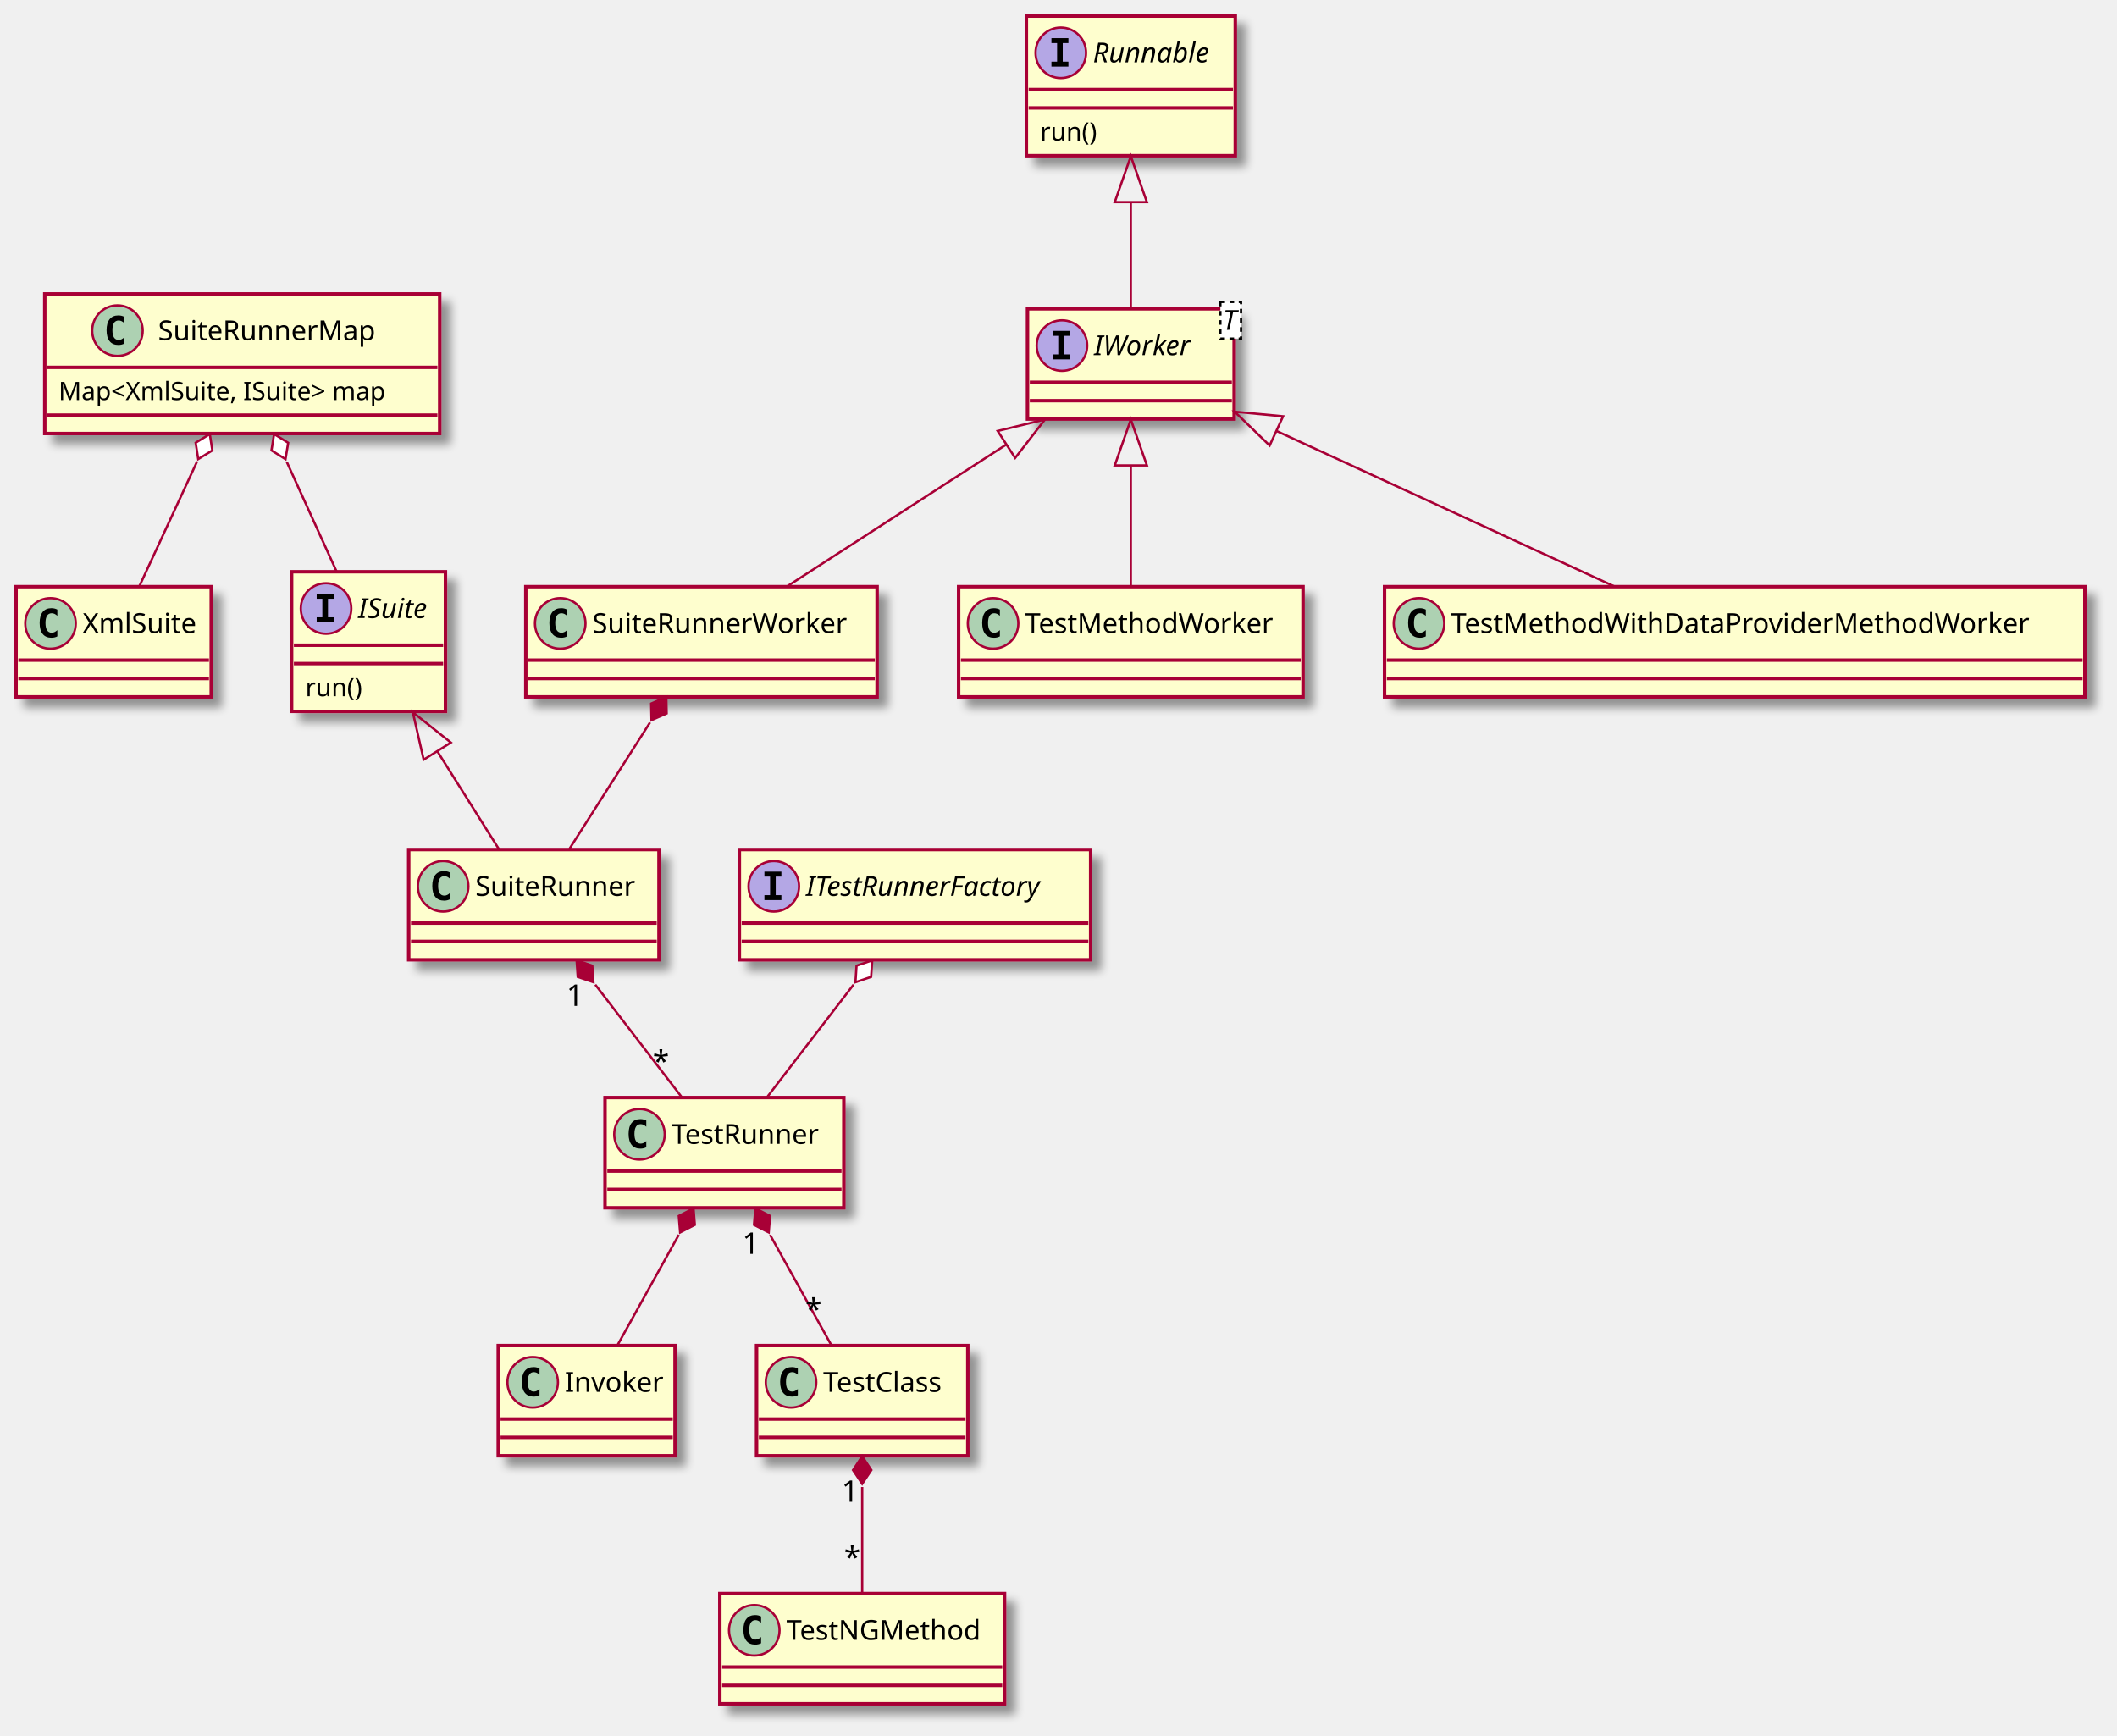
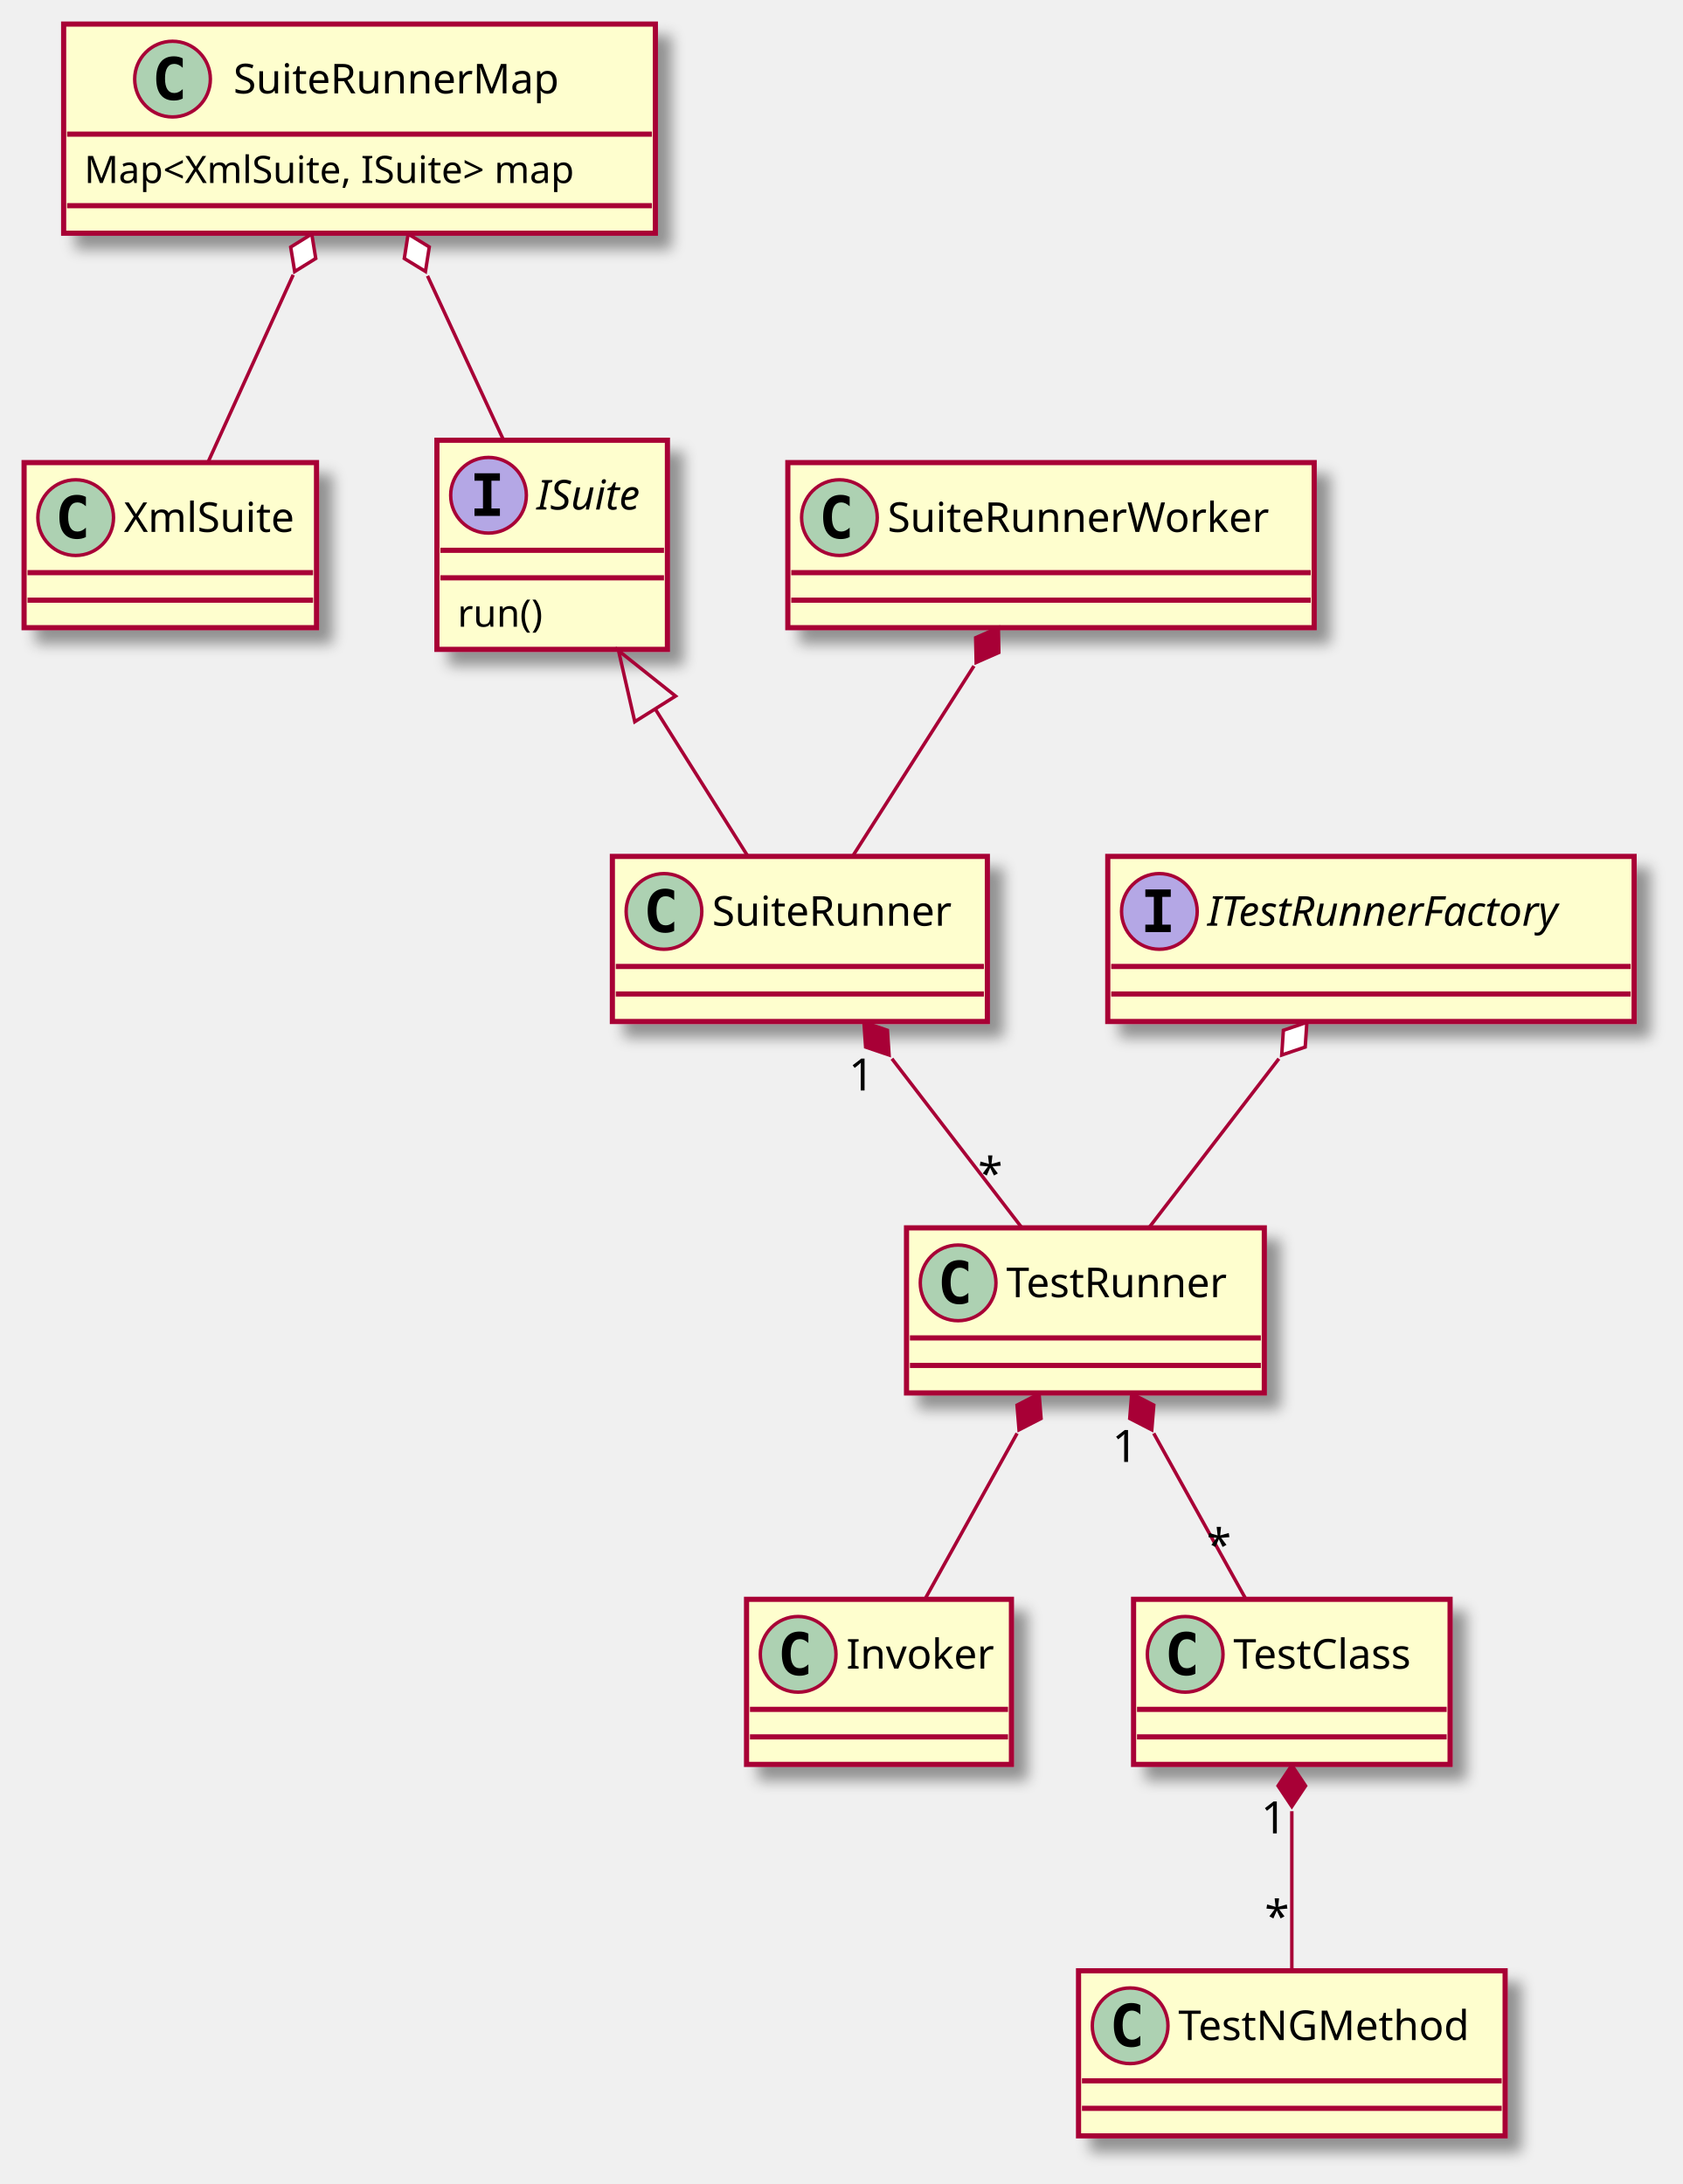
- <svg xmlns="http://www.w3.org/2000/svg" contentScriptType="application/ecmascript" contentStyleType="text/css" height="756px" preserveAspectRatio="none" style="width:922px;height:756px;" version="1.1" viewBox="0 0 922 756" width="922px" zoomAndPan="magnify">
+ <svg xmlns="http://www.w3.org/2000/svg" contentScriptType="application/ecmascript" contentStyleType="text/css" height="635px" preserveAspectRatio="none" style="width:489px;height:635px;" version="1.1" viewBox="0 0 489 635" width="489px" zoomAndPan="magnify">
  <defs>
-     <filter height="300%" id="f11i98g90y9z7j" width="300%" x="-1" y="-1">
+     <filter height="300%" id="f1jmmn9odyepx5" width="300%" x="-1" y="-1">
      <feGaussianBlur result="blurOut" stdDeviation="2.0" />
      <feColorMatrix in="blurOut" result="blurOut2" type="matrix" values="0 0 0 0 0 0 0 0 0 0 0 0 0 0 0 0 0 0 .4 0" />
      <feOffset dx="4.0" dy="4.0" in="blurOut2" result="blurOut3" />
      <feBlend in="SourceGraphic" in2="blurOut3" mode="normal" />
    </filter>
  </defs>
  <g>
-     <rect codeLine="2" fill="#FEFECE" filter="url(#f11i98g90y9z7j)" height="60.805" id="SuiteRunnerMap" style="stroke:#A80036;stroke-width:1.5;" width="172" x="19.5" y="128" />
-     <ellipse cx="51.15" cy="144" fill="#ADD1B2" rx="11" ry="11" style="stroke:#A80036;stroke-width:1.0;" />
-     <path d="M54.119,149.641 Q53.541,149.938 52.9,150.086 Q52.259,150.234 51.556,150.234 Q49.056,150.234 47.736,148.586 Q46.416,146.938 46.416,143.812 Q46.416,140.688 47.736,139.031 Q49.056,137.375 51.556,137.375 Q52.259,137.375 52.908,137.531 Q53.556,137.688 54.119,137.984 L54.119,140.703 Q53.494,140.125 52.9,139.852 Q52.306,139.578 51.681,139.578 Q50.337,139.578 49.65,140.648 Q48.962,141.719 48.962,143.812 Q48.962,145.906 49.65,146.977 Q50.337,148.047 51.681,148.047 Q52.306,148.047 52.9,147.773 Q53.494,147.5 54.119,146.922 L54.119,149.641 Z " fill="#000000" />
-     <text fill="#000000" font-family="sans-serif" font-size="12" lengthAdjust="spacing" textLength="103" x="68.85" y="148.154">SuiteRunnerMap</text>
-     <line style="stroke:#A80036;stroke-width:1.5;" x1="20.5" x2="190.5" y1="160" y2="160" />
-     <text fill="#000000" font-family="sans-serif" font-size="11" lengthAdjust="spacing" textLength="160" x="25.5" y="174.21">Map&lt;XmlSuite, ISuite&gt; map</text>
-     <line style="stroke:#A80036;stroke-width:1.5;" x1="20.5" x2="190.5" y1="180.805" y2="180.805" />
-     <rect fill="#FEFECE" filter="url(#f11i98g90y9z7j)" height="48" id="XmlSuite" style="stroke:#A80036;stroke-width:1.5;" width="85" x="7" y="255.5" />
-     <ellipse cx="22" cy="271.5" fill="#ADD1B2" rx="11" ry="11" style="stroke:#A80036;stroke-width:1.0;" />
-     <path d="M24.969,277.141 Q24.391,277.438 23.75,277.586 Q23.109,277.734 22.406,277.734 Q19.906,277.734 18.586,276.086 Q17.266,274.438 17.266,271.312 Q17.266,268.188 18.586,266.531 Q19.906,264.875 22.406,264.875 Q23.109,264.875 23.758,265.031 Q24.406,265.188 24.969,265.484 L24.969,268.203 Q24.344,267.625 23.75,267.352 Q23.156,267.078 22.531,267.078 Q21.188,267.078 20.5,268.148 Q19.812,269.219 19.812,271.312 Q19.812,273.406 20.5,274.477 Q21.188,275.547 22.531,275.547 Q23.156,275.547 23.75,275.273 Q24.344,275 24.969,274.422 L24.969,277.141 Z " fill="#000000" />
-     <text fill="#000000" font-family="sans-serif" font-size="12" lengthAdjust="spacing" textLength="53" x="36" y="275.654">XmlSuite</text>
-     <line style="stroke:#A80036;stroke-width:1.5;" x1="8" x2="91" y1="287.5" y2="287.5" />
-     <line style="stroke:#A80036;stroke-width:1.5;" x1="8" x2="91" y1="295.5" y2="295.5" />
-     <rect codeLine="17" fill="#FEFECE" filter="url(#f11i98g90y9z7j)" height="60.805" id="ISuite" style="stroke:#A80036;stroke-width:1.5;" width="67" x="127" y="249" />
-     <ellipse cx="142" cy="265" fill="#B4A7E5" rx="11" ry="11" style="stroke:#A80036;stroke-width:1.0;" />
-     <path d="M137.922,260.766 L137.922,258.609 L145.312,258.609 L145.312,260.766 L142.844,260.766 L142.844,268.844 L145.312,268.844 L145.312,271 L137.922,271 L137.922,268.844 L140.391,268.844 L140.391,260.766 L137.922,260.766 Z " fill="#000000" />
-     <text fill="#000000" font-family="sans-serif" font-size="12" font-style="italic" lengthAdjust="spacing" textLength="35" x="156" y="269.154">ISuite</text>
-     <line style="stroke:#A80036;stroke-width:1.5;" x1="128" x2="193" y1="281" y2="281" />
-     <line style="stroke:#A80036;stroke-width:1.5;" x1="128" x2="193" y1="289" y2="289" />
-     <text fill="#000000" font-family="sans-serif" font-size="11" lengthAdjust="spacing" textLength="27" x="133" y="303.21">run()</text>
-     <rect fill="#FEFECE" filter="url(#f11i98g90y9z7j)" height="48" id="TestRunner" style="stroke:#A80036;stroke-width:1.5;" width="104" x="263.5" y="478" />
-     <ellipse cx="278.5" cy="494" fill="#ADD1B2" rx="11" ry="11" style="stroke:#A80036;stroke-width:1.0;" />
-     <path d="M281.469,499.641 Q280.891,499.938 280.25,500.086 Q279.609,500.234 278.906,500.234 Q276.406,500.234 275.086,498.586 Q273.766,496.938 273.766,493.812 Q273.766,490.688 275.086,489.031 Q276.406,487.375 278.906,487.375 Q279.609,487.375 280.258,487.531 Q280.906,487.688 281.469,487.984 L281.469,490.703 Q280.844,490.125 280.25,489.852 Q279.656,489.578 279.031,489.578 Q277.688,489.578 277,490.648 Q276.312,491.719 276.312,493.812 Q276.312,495.906 277,496.977 Q277.688,498.047 279.031,498.047 Q279.656,498.047 280.25,497.773 Q280.844,497.5 281.469,496.922 L281.469,499.641 Z " fill="#000000" />
-     <text fill="#000000" font-family="sans-serif" font-size="12" lengthAdjust="spacing" textLength="72" x="292.5" y="498.154">TestRunner</text>
-     <line style="stroke:#A80036;stroke-width:1.5;" x1="264.5" x2="366.5" y1="510" y2="510" />
-     <line style="stroke:#A80036;stroke-width:1.5;" x1="264.5" x2="366.5" y1="518" y2="518" />
-     <rect fill="#FEFECE" filter="url(#f11i98g90y9z7j)" height="48" id="Invoker" style="stroke:#A80036;stroke-width:1.5;" width="77" x="217" y="586" />
-     <ellipse cx="232" cy="602" fill="#ADD1B2" rx="11" ry="11" style="stroke:#A80036;stroke-width:1.0;" />
-     <path d="M234.969,607.641 Q234.391,607.938 233.75,608.086 Q233.109,608.234 232.406,608.234 Q229.906,608.234 228.586,606.586 Q227.266,604.938 227.266,601.812 Q227.266,598.688 228.586,597.031 Q229.906,595.375 232.406,595.375 Q233.109,595.375 233.758,595.531 Q234.406,595.688 234.969,595.984 L234.969,598.703 Q234.344,598.125 233.75,597.852 Q233.156,597.578 232.531,597.578 Q231.188,597.578 230.5,598.648 Q229.812,599.719 229.812,601.812 Q229.812,603.906 230.5,604.977 Q231.188,606.047 232.531,606.047 Q233.156,606.047 233.75,605.773 Q234.344,605.5 234.969,604.922 L234.969,607.641 Z " fill="#000000" />
-     <text fill="#000000" font-family="sans-serif" font-size="12" lengthAdjust="spacing" textLength="45" x="246" y="606.154">Invoker</text>
-     <line style="stroke:#A80036;stroke-width:1.5;" x1="218" x2="293" y1="618" y2="618" />
-     <line style="stroke:#A80036;stroke-width:1.5;" x1="218" x2="293" y1="626" y2="626" />
-     <rect fill="#FEFECE" filter="url(#f11i98g90y9z7j)" height="48" id="TestClass" style="stroke:#A80036;stroke-width:1.5;" width="92" x="329.5" y="586" />
-     <ellipse cx="344.5" cy="602" fill="#ADD1B2" rx="11" ry="11" style="stroke:#A80036;stroke-width:1.0;" />
-     <path d="M347.469,607.641 Q346.891,607.938 346.25,608.086 Q345.609,608.234 344.906,608.234 Q342.406,608.234 341.086,606.586 Q339.766,604.938 339.766,601.812 Q339.766,598.688 341.086,597.031 Q342.406,595.375 344.906,595.375 Q345.609,595.375 346.258,595.531 Q346.906,595.688 347.469,595.984 L347.469,598.703 Q346.844,598.125 346.25,597.852 Q345.656,597.578 345.031,597.578 Q343.688,597.578 343,598.648 Q342.312,599.719 342.312,601.812 Q342.312,603.906 343,604.977 Q343.688,606.047 345.031,606.047 Q345.656,606.047 346.25,605.773 Q346.844,605.5 347.469,604.922 L347.469,607.641 Z " fill="#000000" />
-     <text fill="#000000" font-family="sans-serif" font-size="12" lengthAdjust="spacing" textLength="60" x="358.5" y="606.154">TestClass</text>
-     <line style="stroke:#A80036;stroke-width:1.5;" x1="330.5" x2="420.5" y1="618" y2="618" />
-     <line style="stroke:#A80036;stroke-width:1.5;" x1="330.5" x2="420.5" y1="626" y2="626" />
-     <rect fill="#FEFECE" filter="url(#f11i98g90y9z7j)" height="48" id="TestNGMethod" style="stroke:#A80036;stroke-width:1.5;" width="124" x="313.5" y="694" />
-     <ellipse cx="328.5" cy="710" fill="#ADD1B2" rx="11" ry="11" style="stroke:#A80036;stroke-width:1.0;" />
-     <path d="M331.469,715.641 Q330.891,715.938 330.25,716.086 Q329.609,716.234 328.906,716.234 Q326.406,716.234 325.086,714.586 Q323.766,712.938 323.766,709.812 Q323.766,706.688 325.086,705.031 Q326.406,703.375 328.906,703.375 Q329.609,703.375 330.258,703.531 Q330.906,703.688 331.469,703.984 L331.469,706.703 Q330.844,706.125 330.25,705.852 Q329.656,705.578 329.031,705.578 Q327.688,705.578 327,706.648 Q326.312,707.719 326.312,709.812 Q326.312,711.906 327,712.977 Q327.688,714.047 329.031,714.047 Q329.656,714.047 330.25,713.773 Q330.844,713.5 331.469,712.922 L331.469,715.641 Z " fill="#000000" />
-     <text fill="#000000" font-family="sans-serif" font-size="12" lengthAdjust="spacing" textLength="92" x="342.5" y="714.154">TestNGMethod</text>
-     <line style="stroke:#A80036;stroke-width:1.5;" x1="314.5" x2="436.5" y1="726" y2="726" />
-     <line style="stroke:#A80036;stroke-width:1.5;" x1="314.5" x2="436.5" y1="734" y2="734" />
-     <rect codeLine="13" fill="#FEFECE" filter="url(#f11i98g90y9z7j)" height="48" id="ITestRunnerFactory" style="stroke:#A80036;stroke-width:1.5;" width="153" x="322" y="370" />
-     <ellipse cx="337" cy="386" fill="#B4A7E5" rx="11" ry="11" style="stroke:#A80036;stroke-width:1.0;" />
-     <path d="M332.922,381.766 L332.922,379.609 L340.312,379.609 L340.312,381.766 L337.844,381.766 L337.844,389.844 L340.312,389.844 L340.312,392 L332.922,392 L332.922,389.844 L335.391,389.844 L335.391,381.766 L332.922,381.766 Z " fill="#000000" />
-     <text fill="#000000" font-family="sans-serif" font-size="12" font-style="italic" lengthAdjust="spacing" textLength="121" x="351" y="390.154">ITestRunnerFactory</text>
-     <line style="stroke:#A80036;stroke-width:1.5;" x1="323" x2="474" y1="402" y2="402" />
-     <line style="stroke:#A80036;stroke-width:1.5;" x1="323" x2="474" y1="410" y2="410" />
-     <rect codeLine="20" fill="#FEFECE" filter="url(#f11i98g90y9z7j)" height="48" id="SuiteRunner" style="stroke:#A80036;stroke-width:1.5;" width="109" x="178" y="370" />
-     <ellipse cx="193" cy="386" fill="#ADD1B2" rx="11" ry="11" style="stroke:#A80036;stroke-width:1.0;" />
-     <path d="M195.969,391.641 Q195.391,391.938 194.75,392.086 Q194.109,392.234 193.406,392.234 Q190.906,392.234 189.586,390.586 Q188.266,388.938 188.266,385.812 Q188.266,382.688 189.586,381.031 Q190.906,379.375 193.406,379.375 Q194.109,379.375 194.758,379.531 Q195.406,379.688 195.969,379.984 L195.969,382.703 Q195.344,382.125 194.75,381.852 Q194.156,381.578 193.531,381.578 Q192.188,381.578 191.5,382.648 Q190.812,383.719 190.812,385.812 Q190.812,387.906 191.5,388.977 Q192.188,390.047 193.531,390.047 Q194.156,390.047 194.75,389.773 Q195.344,389.5 195.969,388.922 L195.969,391.641 Z " fill="#000000" />
-     <text fill="#000000" font-family="sans-serif" font-size="12" lengthAdjust="spacing" textLength="77" x="207" y="390.154">SuiteRunner</text>
-     <line style="stroke:#A80036;stroke-width:1.5;" x1="179" x2="286" y1="402" y2="402" />
-     <line style="stroke:#A80036;stroke-width:1.5;" x1="179" x2="286" y1="410" y2="410" />
-     <rect codeLine="23" fill="#FEFECE" filter="url(#f11i98g90y9z7j)" height="60.805" id="Runnable" style="stroke:#A80036;stroke-width:1.5;" width="91" x="447" y="7" />
-     <ellipse cx="462" cy="23" fill="#B4A7E5" rx="11" ry="11" style="stroke:#A80036;stroke-width:1.0;" />
-     <path d="M457.922,18.766 L457.922,16.609 L465.312,16.609 L465.312,18.766 L462.844,18.766 L462.844,26.844 L465.312,26.844 L465.312,29 L457.922,29 L457.922,26.844 L460.391,26.844 L460.391,18.766 L457.922,18.766 Z " fill="#000000" />
-     <text fill="#000000" font-family="sans-serif" font-size="12" font-style="italic" lengthAdjust="spacing" textLength="59" x="476" y="27.154">Runnable</text>
-     <line style="stroke:#A80036;stroke-width:1.5;" x1="448" x2="537" y1="39" y2="39" />
-     <line style="stroke:#A80036;stroke-width:1.5;" x1="448" x2="537" y1="47" y2="47" />
-     <text fill="#000000" font-family="sans-serif" font-size="11" lengthAdjust="spacing" textLength="27" x="453" y="61.21">run()</text>
-     <rect codeLine="27" fill="#FEFECE" filter="url(#f11i98g90y9z7j)" height="48" id="IWorker" style="stroke:#A80036;stroke-width:1.5;" width="90" x="447.5" y="134.5" />
-     <ellipse cx="462.5" cy="150.5" fill="#B4A7E5" rx="11" ry="11" style="stroke:#A80036;stroke-width:1.0;" />
-     <path d="M458.422,146.266 L458.422,144.109 L465.812,144.109 L465.812,146.266 L463.344,146.266 L463.344,154.344 L465.812,154.344 L465.812,156.5 L458.422,156.5 L458.422,154.344 L460.891,154.344 L460.891,146.266 L458.422,146.266 Z " fill="#000000" />
-     <text fill="#000000" font-family="sans-serif" font-size="12" font-style="italic" lengthAdjust="spacing" textLength="47" x="476.5" y="154.654">IWorker</text>
-     <rect fill="#FFFFFF" height="15.969" style="stroke:#000000;stroke-width:1.0;stroke-dasharray:2.0,2.0;" width="9" x="531.5" y="131.5" />
-     <text fill="#000000" font-family="sans-serif" font-size="12" font-style="italic" lengthAdjust="spacing" textLength="7" x="532.5" y="143.639">T</text>
-     <line style="stroke:#A80036;stroke-width:1.5;" x1="448.5" x2="536.5" y1="166.5" y2="166.5" />
-     <line style="stroke:#A80036;stroke-width:1.5;" x1="448.5" x2="536.5" y1="174.5" y2="174.5" />
-     <rect codeLine="28" fill="#FEFECE" filter="url(#f11i98g90y9z7j)" height="48" id="SuiteRunnerWorker" style="stroke:#A80036;stroke-width:1.5;" width="153" x="229" y="255.5" />
-     <ellipse cx="244" cy="271.5" fill="#ADD1B2" rx="11" ry="11" style="stroke:#A80036;stroke-width:1.0;" />
-     <path d="M246.969,277.141 Q246.391,277.438 245.75,277.586 Q245.109,277.734 244.406,277.734 Q241.906,277.734 240.586,276.086 Q239.266,274.438 239.266,271.312 Q239.266,268.188 240.586,266.531 Q241.906,264.875 244.406,264.875 Q245.109,264.875 245.758,265.031 Q246.406,265.188 246.969,265.484 L246.969,268.203 Q246.344,267.625 245.75,267.352 Q245.156,267.078 244.531,267.078 Q243.188,267.078 242.5,268.148 Q241.812,269.219 241.812,271.312 Q241.812,273.406 242.5,274.477 Q243.188,275.547 244.531,275.547 Q245.156,275.547 245.75,275.273 Q246.344,275 246.969,274.422 L246.969,277.141 Z " fill="#000000" />
-     <text fill="#000000" font-family="sans-serif" font-size="12" lengthAdjust="spacing" textLength="121" x="258" y="275.654">SuiteRunnerWorker</text>
-     <line style="stroke:#A80036;stroke-width:1.5;" x1="230" x2="381" y1="287.5" y2="287.5" />
-     <line style="stroke:#A80036;stroke-width:1.5;" x1="230" x2="381" y1="295.5" y2="295.5" />
-     <rect codeLine="29" fill="#FEFECE" filter="url(#f11i98g90y9z7j)" height="48" id="TestMethodWorker" style="stroke:#A80036;stroke-width:1.5;" width="150" x="417.5" y="255.5" />
-     <ellipse cx="432.5" cy="271.5" fill="#ADD1B2" rx="11" ry="11" style="stroke:#A80036;stroke-width:1.0;" />
-     <path d="M435.469,277.141 Q434.891,277.438 434.25,277.586 Q433.609,277.734 432.906,277.734 Q430.406,277.734 429.086,276.086 Q427.766,274.438 427.766,271.312 Q427.766,268.188 429.086,266.531 Q430.406,264.875 432.906,264.875 Q433.609,264.875 434.258,265.031 Q434.906,265.188 435.469,265.484 L435.469,268.203 Q434.844,267.625 434.25,267.352 Q433.656,267.078 433.031,267.078 Q431.688,267.078 431,268.148 Q430.312,269.219 430.312,271.312 Q430.312,273.406 431,274.477 Q431.688,275.547 433.031,275.547 Q433.656,275.547 434.25,275.273 Q434.844,275 435.469,274.422 L435.469,277.141 Z " fill="#000000" />
-     <text fill="#000000" font-family="sans-serif" font-size="12" lengthAdjust="spacing" textLength="118" x="446.5" y="275.654">TestMethodWorker</text>
-     <line style="stroke:#A80036;stroke-width:1.5;" x1="418.5" x2="566.5" y1="287.5" y2="287.5" />
-     <line style="stroke:#A80036;stroke-width:1.5;" x1="418.5" x2="566.5" y1="295.5" y2="295.5" />
-     <rect codeLine="30" fill="#FEFECE" filter="url(#f11i98g90y9z7j)" height="48" id="TestMethodWithDataProviderMethodWorker" style="stroke:#A80036;stroke-width:1.5;" width="305" x="603" y="255.5" />
-     <ellipse cx="618" cy="271.5" fill="#ADD1B2" rx="11" ry="11" style="stroke:#A80036;stroke-width:1.0;" />
-     <path d="M620.969,277.141 Q620.391,277.438 619.75,277.586 Q619.109,277.734 618.406,277.734 Q615.906,277.734 614.586,276.086 Q613.266,274.438 613.266,271.312 Q613.266,268.188 614.586,266.531 Q615.906,264.875 618.406,264.875 Q619.109,264.875 619.758,265.031 Q620.406,265.188 620.969,265.484 L620.969,268.203 Q620.344,267.625 619.75,267.352 Q619.156,267.078 618.531,267.078 Q617.188,267.078 616.5,268.148 Q615.812,269.219 615.812,271.312 Q615.812,273.406 616.5,274.477 Q617.188,275.547 618.531,275.547 Q619.156,275.547 619.75,275.273 Q620.344,275 620.969,274.422 L620.969,277.141 Z " fill="#000000" />
-     <text fill="#000000" font-family="sans-serif" font-size="12" lengthAdjust="spacing" textLength="273" x="632" y="275.654">TestMethodWithDataProviderMethodWorker</text>
-     <line style="stroke:#A80036;stroke-width:1.5;" x1="604" x2="907" y1="287.5" y2="287.5" />
-     <line style="stroke:#A80036;stroke-width:1.5;" x1="604" x2="907" y1="295.5" y2="295.5" />
-     <path codeLine="6" d="M85.872,200.91 C77.413,219.188 67.831,239.891 60.627,255.459 " fill="none" id="SuiteRunnerMap-backto-XmlSuite" style="stroke:#A80036;stroke-width:1.0;" />
-     <polygon fill="#FFFFFF" points="91.369,189.033,85.219,192.798,86.329,199.924,92.479,196.159,91.369,189.033" style="stroke:#A80036;stroke-width:1.0;" />
-     <path codeLine="7" d="M124.911,201.205 C132.077,216.97 140.047,234.504 146.626,248.976 " fill="none" id="SuiteRunnerMap-backto-ISuite" style="stroke:#A80036;stroke-width:1.0;" />
-     <polygon fill="#FFFFFF" points="119.379,189.033,118.22,196.151,124.344,199.958,125.503,192.84,119.379,189.033" style="stroke:#A80036;stroke-width:1.0;" />
-     <path codeLine="9" d="M295.641,537.746 C286.869,553.536 276.786,571.685 268.92,585.844 " fill="none" id="TestRunner-backto-Invoker" style="stroke:#A80036;stroke-width:1.0;" />
-     <polygon fill="#A80036" points="302.035,526.237,295.624,529.54,296.207,536.727,302.618,533.425,302.035,526.237" style="stroke:#A80036;stroke-width:1.0;" />
-     <path codeLine="10" d="M335.359,537.746 C344.131,553.536 354.214,571.685 362.08,585.844 " fill="none" id="TestRunner-backto-TestClass" style="stroke:#A80036;stroke-width:1.0;" />
-     <polygon fill="#A80036" points="328.965,526.237,328.382,533.425,334.793,536.727,335.376,529.54,328.965,526.237" style="stroke:#A80036;stroke-width:1.0;" />
-     <text fill="#000000" font-family="sans-serif" font-size="13" lengthAdjust="spacing" textLength="8" x="323.272" y="546.056">1</text>
-     <text fill="#000000" font-family="sans-serif" font-size="13" lengthAdjust="spacing" textLength="7" x="350.744" y="574.816">*</text>
-     <path codeLine="11" d="M375.5,647.615 C375.5,662.953 375.5,680.24 375.5,693.844 " fill="none" id="TestClass-backto-TestNGMethod" style="stroke:#A80036;stroke-width:1.0;" />
-     <polygon fill="#A80036" points="375.5,634.237,371.5,640.237,375.5,646.237,379.5,640.237,375.5,634.237" style="stroke:#A80036;stroke-width:1.0;" />
-     <text fill="#000000" font-family="sans-serif" font-size="13" lengthAdjust="spacing" textLength="8" x="366.525" y="654.056">1</text>
-     <text fill="#000000" font-family="sans-serif" font-size="13" lengthAdjust="spacing" textLength="7" x="367.603" y="682.816">*</text>
-     <path codeLine="14" d="M371.74,428.82 C359.442,444.823 345.159,463.407 334.065,477.844 " fill="none" id="ITestRunnerFactory-backto-TestRunner" style="stroke:#A80036;stroke-width:1.0;" />
-     <polygon fill="#FFFFFF" points="379.873,418.237,373.046,420.557,372.561,427.752,379.389,425.432,379.873,418.237" style="stroke:#A80036;stroke-width:1.0;" />
-     <path d="M190.578,327.333 C199.772,341.952 209.494,357.414 217.26,369.763 " fill="none" id="ISuite-backto-SuiteRunner" style="stroke:#A80036;stroke-width:1.0;" />
-     <polygon fill="none" points="184.515,330.841,179.795,310.184,196.367,323.389,184.515,330.841" style="stroke:#A80036;stroke-width:1.0;" />
-     <path codeLine="21" d="M259.26,428.82 C271.558,444.823 285.841,463.407 296.935,477.844 " fill="none" id="SuiteRunner-backto-TestRunner" style="stroke:#A80036;stroke-width:1.0;" />
-     <polygon fill="#A80036" points="251.127,418.237,251.611,425.432,258.439,427.752,257.954,420.557,251.127,418.237" style="stroke:#A80036;stroke-width:1.0;" />
-     <text fill="#000000" font-family="sans-serif" font-size="13" lengthAdjust="spacing" textLength="8" x="246.692" y="438.056">1</text>
-     <text fill="#000000" font-family="sans-serif" font-size="13" lengthAdjust="spacing" textLength="7" x="284.281" y="466.816">*</text>
-     <path d="M492.5,88.179 C492.5,104.216 492.5,121.2 492.5,134.459 " fill="none" id="Runnable-backto-IWorker" style="stroke:#A80036;stroke-width:1.0;" />
-     <polygon fill="none" points="485.5,88.033,492.5,68.033,499.5,88.033,485.5,88.033" style="stroke:#A80036;stroke-width:1.0;" />
-     <path d="M438.015,193.755 C407.438,213.541 370.076,237.715 342.828,255.347 " fill="none" id="IWorker-backto-SuiteRunnerWorker" style="stroke:#A80036;stroke-width:1.0;" />
-     <polygon fill="none" points="434.513,187.683,455.107,182.695,442.119,199.437,434.513,187.683" style="stroke:#A80036;stroke-width:1.0;" />
-     <path d="M492.5,202.889 C492.5,220.624 492.5,240.352 492.5,255.347 " fill="none" id="IWorker-backto-TestMethodWorker" style="stroke:#A80036;stroke-width:1.0;" />
-     <polygon fill="none" points="485.5,202.695,492.5,182.695,499.5,202.695,485.5,202.695" style="stroke:#A80036;stroke-width:1.0;" />
-     <path d="M556.037,187.732 C601.114,208.471 660.884,235.969 703.207,255.441 " fill="none" id="IWorker-backto-TestMethodWithDataProviderMethodWorker" style="stroke:#A80036;stroke-width:1.0;" />
-     <polygon fill="none" points="552.955,194.019,537.711,179.301,558.806,181.301,552.955,194.019" style="stroke:#A80036;stroke-width:1.0;" />
-     <path codeLine="31" d="M283.101,314.632 C271.745,332.445 258.236,353.632 248.035,369.634 " fill="none" id="SuiteRunnerWorker-backto-SuiteRunner" style="stroke:#A80036;stroke-width:1.0;" />
-     <polygon fill="#A80036" points="290.197,303.503,283.598,306.412,283.746,313.622,290.344,310.713,290.197,303.503" style="stroke:#A80036;stroke-width:1.0;" />
+     <rect codeLine="2" fill="#FEFECE" filter="url(#f1jmmn9odyepx5)" height="60.805" id="SuiteRunnerMap" style="stroke:#A80036;stroke-width:1.5;" width="172" x="18.5" y="7" />
+     <ellipse cx="50.15" cy="23" fill="#ADD1B2" rx="11" ry="11" style="stroke:#A80036;stroke-width:1.0;" />
+     <path d="M53.119,28.641 Q52.541,28.938 51.9,29.086 Q51.259,29.234 50.556,29.234 Q48.056,29.234 46.736,27.586 Q45.416,25.938 45.416,22.812 Q45.416,19.688 46.736,18.031 Q48.056,16.375 50.556,16.375 Q51.259,16.375 51.908,16.531 Q52.556,16.688 53.119,16.984 L53.119,19.703 Q52.494,19.125 51.9,18.852 Q51.306,18.578 50.681,18.578 Q49.337,18.578 48.65,19.648 Q47.962,20.719 47.962,22.812 Q47.962,24.906 48.65,25.977 Q49.337,27.047 50.681,27.047 Q51.306,27.047 51.9,26.773 Q52.494,26.5 53.119,25.922 L53.119,28.641 Z " fill="#000000" />
+     <text fill="#000000" font-family="sans-serif" font-size="12" lengthAdjust="spacing" textLength="103" x="67.85" y="27.154">SuiteRunnerMap</text>
+     <line style="stroke:#A80036;stroke-width:1.5;" x1="19.5" x2="189.5" y1="39" y2="39" />
+     <text fill="#000000" font-family="sans-serif" font-size="11" lengthAdjust="spacing" textLength="160" x="24.5" y="53.21">Map&lt;XmlSuite, ISuite&gt; map</text>
+     <line style="stroke:#A80036;stroke-width:1.5;" x1="19.5" x2="189.5" y1="59.805" y2="59.805" />
+     <rect fill="#FEFECE" filter="url(#f1jmmn9odyepx5)" height="48" id="XmlSuite" style="stroke:#A80036;stroke-width:1.5;" width="85" x="7" y="134.5" />
+     <ellipse cx="22" cy="150.5" fill="#ADD1B2" rx="11" ry="11" style="stroke:#A80036;stroke-width:1.0;" />
+     <path d="M24.969,156.141 Q24.391,156.438 23.75,156.586 Q23.109,156.734 22.406,156.734 Q19.906,156.734 18.586,155.086 Q17.266,153.438 17.266,150.312 Q17.266,147.188 18.586,145.531 Q19.906,143.875 22.406,143.875 Q23.109,143.875 23.758,144.031 Q24.406,144.188 24.969,144.484 L24.969,147.203 Q24.344,146.625 23.75,146.352 Q23.156,146.078 22.531,146.078 Q21.188,146.078 20.5,147.148 Q19.812,148.219 19.812,150.312 Q19.812,152.406 20.5,153.477 Q21.188,154.547 22.531,154.547 Q23.156,154.547 23.75,154.273 Q24.344,154 24.969,153.422 L24.969,156.141 Z " fill="#000000" />
+     <text fill="#000000" font-family="sans-serif" font-size="12" lengthAdjust="spacing" textLength="53" x="36" y="154.654">XmlSuite</text>
+     <line style="stroke:#A80036;stroke-width:1.5;" x1="8" x2="91" y1="166.5" y2="166.5" />
+     <line style="stroke:#A80036;stroke-width:1.5;" x1="8" x2="91" y1="174.5" y2="174.5" />
+     <rect codeLine="17" fill="#FEFECE" filter="url(#f1jmmn9odyepx5)" height="60.805" id="ISuite" style="stroke:#A80036;stroke-width:1.5;" width="67" x="127" y="128" />
+     <ellipse cx="142" cy="144" fill="#B4A7E5" rx="11" ry="11" style="stroke:#A80036;stroke-width:1.0;" />
+     <path d="M137.922,139.766 L137.922,137.609 L145.312,137.609 L145.312,139.766 L142.844,139.766 L142.844,147.844 L145.312,147.844 L145.312,150 L137.922,150 L137.922,147.844 L140.391,147.844 L140.391,139.766 L137.922,139.766 Z " fill="#000000" />
+     <text fill="#000000" font-family="sans-serif" font-size="12" font-style="italic" lengthAdjust="spacing" textLength="35" x="156" y="148.154">ISuite</text>
+     <line style="stroke:#A80036;stroke-width:1.5;" x1="128" x2="193" y1="160" y2="160" />
+     <line style="stroke:#A80036;stroke-width:1.5;" x1="128" x2="193" y1="168" y2="168" />
+     <text fill="#000000" font-family="sans-serif" font-size="11" lengthAdjust="spacing" textLength="27" x="133" y="182.21">run()</text>
+     <rect fill="#FEFECE" filter="url(#f1jmmn9odyepx5)" height="48" id="TestRunner" style="stroke:#A80036;stroke-width:1.5;" width="104" x="263.5" y="357" />
+     <ellipse cx="278.5" cy="373" fill="#ADD1B2" rx="11" ry="11" style="stroke:#A80036;stroke-width:1.0;" />
+     <path d="M281.469,378.641 Q280.891,378.938 280.25,379.086 Q279.609,379.234 278.906,379.234 Q276.406,379.234 275.086,377.586 Q273.766,375.938 273.766,372.812 Q273.766,369.688 275.086,368.031 Q276.406,366.375 278.906,366.375 Q279.609,366.375 280.258,366.531 Q280.906,366.688 281.469,366.984 L281.469,369.703 Q280.844,369.125 280.25,368.852 Q279.656,368.578 279.031,368.578 Q277.688,368.578 277,369.648 Q276.312,370.719 276.312,372.812 Q276.312,374.906 277,375.977 Q277.688,377.047 279.031,377.047 Q279.656,377.047 280.25,376.773 Q280.844,376.5 281.469,375.922 L281.469,378.641 Z " fill="#000000" />
+     <text fill="#000000" font-family="sans-serif" font-size="12" lengthAdjust="spacing" textLength="72" x="292.5" y="377.154">TestRunner</text>
+     <line style="stroke:#A80036;stroke-width:1.5;" x1="264.5" x2="366.5" y1="389" y2="389" />
+     <line style="stroke:#A80036;stroke-width:1.5;" x1="264.5" x2="366.5" y1="397" y2="397" />
+     <rect fill="#FEFECE" filter="url(#f1jmmn9odyepx5)" height="48" id="Invoker" style="stroke:#A80036;stroke-width:1.5;" width="77" x="217" y="465" />
+     <ellipse cx="232" cy="481" fill="#ADD1B2" rx="11" ry="11" style="stroke:#A80036;stroke-width:1.0;" />
+     <path d="M234.969,486.641 Q234.391,486.938 233.75,487.086 Q233.109,487.234 232.406,487.234 Q229.906,487.234 228.586,485.586 Q227.266,483.938 227.266,480.812 Q227.266,477.688 228.586,476.031 Q229.906,474.375 232.406,474.375 Q233.109,474.375 233.758,474.531 Q234.406,474.688 234.969,474.984 L234.969,477.703 Q234.344,477.125 233.75,476.852 Q233.156,476.578 232.531,476.578 Q231.188,476.578 230.5,477.648 Q229.812,478.719 229.812,480.812 Q229.812,482.906 230.5,483.977 Q231.188,485.047 232.531,485.047 Q233.156,485.047 233.75,484.773 Q234.344,484.5 234.969,483.922 L234.969,486.641 Z " fill="#000000" />
+     <text fill="#000000" font-family="sans-serif" font-size="12" lengthAdjust="spacing" textLength="45" x="246" y="485.154">Invoker</text>
+     <line style="stroke:#A80036;stroke-width:1.5;" x1="218" x2="293" y1="497" y2="497" />
+     <line style="stroke:#A80036;stroke-width:1.5;" x1="218" x2="293" y1="505" y2="505" />
+     <rect fill="#FEFECE" filter="url(#f1jmmn9odyepx5)" height="48" id="TestClass" style="stroke:#A80036;stroke-width:1.5;" width="92" x="329.5" y="465" />
+     <ellipse cx="344.5" cy="481" fill="#ADD1B2" rx="11" ry="11" style="stroke:#A80036;stroke-width:1.0;" />
+     <path d="M347.469,486.641 Q346.891,486.938 346.25,487.086 Q345.609,487.234 344.906,487.234 Q342.406,487.234 341.086,485.586 Q339.766,483.938 339.766,480.812 Q339.766,477.688 341.086,476.031 Q342.406,474.375 344.906,474.375 Q345.609,474.375 346.258,474.531 Q346.906,474.688 347.469,474.984 L347.469,477.703 Q346.844,477.125 346.25,476.852 Q345.656,476.578 345.031,476.578 Q343.688,476.578 343,477.648 Q342.312,478.719 342.312,480.812 Q342.312,482.906 343,483.977 Q343.688,485.047 345.031,485.047 Q345.656,485.047 346.25,484.773 Q346.844,484.5 347.469,483.922 L347.469,486.641 Z " fill="#000000" />
+     <text fill="#000000" font-family="sans-serif" font-size="12" lengthAdjust="spacing" textLength="60" x="358.5" y="485.154">TestClass</text>
+     <line style="stroke:#A80036;stroke-width:1.5;" x1="330.5" x2="420.5" y1="497" y2="497" />
+     <line style="stroke:#A80036;stroke-width:1.5;" x1="330.5" x2="420.5" y1="505" y2="505" />
+     <rect fill="#FEFECE" filter="url(#f1jmmn9odyepx5)" height="48" id="TestNGMethod" style="stroke:#A80036;stroke-width:1.5;" width="124" x="313.5" y="573" />
+     <ellipse cx="328.5" cy="589" fill="#ADD1B2" rx="11" ry="11" style="stroke:#A80036;stroke-width:1.0;" />
+     <path d="M331.469,594.641 Q330.891,594.938 330.25,595.086 Q329.609,595.234 328.906,595.234 Q326.406,595.234 325.086,593.586 Q323.766,591.938 323.766,588.812 Q323.766,585.688 325.086,584.031 Q326.406,582.375 328.906,582.375 Q329.609,582.375 330.258,582.531 Q330.906,582.688 331.469,582.984 L331.469,585.703 Q330.844,585.125 330.25,584.852 Q329.656,584.578 329.031,584.578 Q327.688,584.578 327,585.648 Q326.312,586.719 326.312,588.812 Q326.312,590.906 327,591.977 Q327.688,593.047 329.031,593.047 Q329.656,593.047 330.25,592.773 Q330.844,592.5 331.469,591.922 L331.469,594.641 Z " fill="#000000" />
+     <text fill="#000000" font-family="sans-serif" font-size="12" lengthAdjust="spacing" textLength="92" x="342.5" y="593.154">TestNGMethod</text>
+     <line style="stroke:#A80036;stroke-width:1.5;" x1="314.5" x2="436.5" y1="605" y2="605" />
+     <line style="stroke:#A80036;stroke-width:1.5;" x1="314.5" x2="436.5" y1="613" y2="613" />
+     <rect codeLine="13" fill="#FEFECE" filter="url(#f1jmmn9odyepx5)" height="48" id="ITestRunnerFactory" style="stroke:#A80036;stroke-width:1.5;" width="153" x="322" y="249" />
+     <ellipse cx="337" cy="265" fill="#B4A7E5" rx="11" ry="11" style="stroke:#A80036;stroke-width:1.0;" />
+     <path d="M332.922,260.766 L332.922,258.609 L340.312,258.609 L340.312,260.766 L337.844,260.766 L337.844,268.844 L340.312,268.844 L340.312,271 L332.922,271 L332.922,268.844 L335.391,268.844 L335.391,260.766 L332.922,260.766 Z " fill="#000000" />
+     <text fill="#000000" font-family="sans-serif" font-size="12" font-style="italic" lengthAdjust="spacing" textLength="121" x="351" y="269.154">ITestRunnerFactory</text>
+     <line style="stroke:#A80036;stroke-width:1.5;" x1="323" x2="474" y1="281" y2="281" />
+     <line style="stroke:#A80036;stroke-width:1.5;" x1="323" x2="474" y1="289" y2="289" />
+     <rect codeLine="20" fill="#FEFECE" filter="url(#f1jmmn9odyepx5)" height="48" id="SuiteRunner" style="stroke:#A80036;stroke-width:1.5;" width="109" x="178" y="249" />
+     <ellipse cx="193" cy="265" fill="#ADD1B2" rx="11" ry="11" style="stroke:#A80036;stroke-width:1.0;" />
+     <path d="M195.969,270.641 Q195.391,270.938 194.75,271.086 Q194.109,271.234 193.406,271.234 Q190.906,271.234 189.586,269.586 Q188.266,267.938 188.266,264.812 Q188.266,261.688 189.586,260.031 Q190.906,258.375 193.406,258.375 Q194.109,258.375 194.758,258.531 Q195.406,258.688 195.969,258.984 L195.969,261.703 Q195.344,261.125 194.75,260.852 Q194.156,260.578 193.531,260.578 Q192.188,260.578 191.5,261.648 Q190.812,262.719 190.812,264.812 Q190.812,266.906 191.5,267.977 Q192.188,269.047 193.531,269.047 Q194.156,269.047 194.75,268.773 Q195.344,268.5 195.969,267.922 L195.969,270.641 Z " fill="#000000" />
+     <text fill="#000000" font-family="sans-serif" font-size="12" lengthAdjust="spacing" textLength="77" x="207" y="269.154">SuiteRunner</text>
+     <line style="stroke:#A80036;stroke-width:1.5;" x1="179" x2="286" y1="281" y2="281" />
+     <line style="stroke:#A80036;stroke-width:1.5;" x1="179" x2="286" y1="289" y2="289" />
+     <rect fill="#FEFECE" filter="url(#f1jmmn9odyepx5)" height="48" id="SuiteRunnerWorker" style="stroke:#A80036;stroke-width:1.5;" width="153" x="229" y="134.5" />
+     <ellipse cx="244" cy="150.5" fill="#ADD1B2" rx="11" ry="11" style="stroke:#A80036;stroke-width:1.0;" />
+     <path d="M246.969,156.141 Q246.391,156.438 245.75,156.586 Q245.109,156.734 244.406,156.734 Q241.906,156.734 240.586,155.086 Q239.266,153.438 239.266,150.312 Q239.266,147.188 240.586,145.531 Q241.906,143.875 244.406,143.875 Q245.109,143.875 245.758,144.031 Q246.406,144.188 246.969,144.484 L246.969,147.203 Q246.344,146.625 245.75,146.352 Q245.156,146.078 244.531,146.078 Q243.188,146.078 242.5,147.148 Q241.812,148.219 241.812,150.312 Q241.812,152.406 242.5,153.477 Q243.188,154.547 244.531,154.547 Q245.156,154.547 245.75,154.273 Q246.344,154 246.969,153.422 L246.969,156.141 Z " fill="#000000" />
+     <text fill="#000000" font-family="sans-serif" font-size="12" lengthAdjust="spacing" textLength="121" x="258" y="154.654">SuiteRunnerWorker</text>
+     <line style="stroke:#A80036;stroke-width:1.5;" x1="230" x2="381" y1="166.5" y2="166.5" />
+     <line style="stroke:#A80036;stroke-width:1.5;" x1="230" x2="381" y1="174.5" y2="174.5" />
+     <path codeLine="6" d="M85.223,79.91 C76.915,98.188 67.504,118.891 60.428,134.459 " fill="none" id="SuiteRunnerMap-backto-XmlSuite" style="stroke:#A80036;stroke-width:1.0;" />
+     <polygon fill="#FFFFFF" points="90.621,68.033,84.497,71.84,85.656,78.958,91.78,75.151,90.621,68.033" style="stroke:#A80036;stroke-width:1.0;" />
+     <path codeLine="7" d="M124.264,80.205 C131.56,95.97 139.675,113.504 146.373,127.976 " fill="none" id="SuiteRunnerMap-backto-ISuite" style="stroke:#A80036;stroke-width:1.0;" />
+     <polygon fill="#FFFFFF" points="118.631,68.033,117.521,75.159,123.671,78.924,124.781,71.799,118.631,68.033" style="stroke:#A80036;stroke-width:1.0;" />
+     <path codeLine="9" d="M295.641,416.746 C286.869,432.536 276.786,450.685 268.92,464.844 " fill="none" id="TestRunner-backto-Invoker" style="stroke:#A80036;stroke-width:1.0;" />
+     <polygon fill="#A80036" points="302.035,405.237,295.624,408.54,296.207,415.727,302.618,412.425,302.035,405.237" style="stroke:#A80036;stroke-width:1.0;" />
+     <path codeLine="10" d="M335.359,416.746 C344.131,432.536 354.214,450.685 362.08,464.844 " fill="none" id="TestRunner-backto-TestClass" style="stroke:#A80036;stroke-width:1.0;" />
+     <polygon fill="#A80036" points="328.965,405.237,328.382,412.425,334.793,415.727,335.376,408.54,328.965,405.237" style="stroke:#A80036;stroke-width:1.0;" />
+     <text fill="#000000" font-family="sans-serif" font-size="13" lengthAdjust="spacing" textLength="8" x="323.272" y="425.056">1</text>
+     <text fill="#000000" font-family="sans-serif" font-size="13" lengthAdjust="spacing" textLength="7" x="350.744" y="453.816">*</text>
+     <path codeLine="11" d="M375.5,526.615 C375.5,541.953 375.5,559.24 375.5,572.844 " fill="none" id="TestClass-backto-TestNGMethod" style="stroke:#A80036;stroke-width:1.0;" />
+     <polygon fill="#A80036" points="375.5,513.237,371.5,519.237,375.5,525.237,379.5,519.237,375.5,513.237" style="stroke:#A80036;stroke-width:1.0;" />
+     <text fill="#000000" font-family="sans-serif" font-size="13" lengthAdjust="spacing" textLength="8" x="366.525" y="533.056">1</text>
+     <text fill="#000000" font-family="sans-serif" font-size="13" lengthAdjust="spacing" textLength="7" x="367.603" y="561.816">*</text>
+     <path codeLine="14" d="M371.74,307.82 C359.442,323.823 345.159,342.407 334.065,356.844 " fill="none" id="ITestRunnerFactory-backto-TestRunner" style="stroke:#A80036;stroke-width:1.0;" />
+     <polygon fill="#FFFFFF" points="379.873,297.237,373.046,299.557,372.561,306.752,379.389,304.432,379.873,297.237" style="stroke:#A80036;stroke-width:1.0;" />
+     <path d="M190.578,206.333 C199.772,220.952 209.494,236.415 217.26,248.763 " fill="none" id="ISuite-backto-SuiteRunner" style="stroke:#A80036;stroke-width:1.0;" />
+     <polygon fill="none" points="184.515,209.841,179.795,189.184,196.367,202.388,184.515,209.841" style="stroke:#A80036;stroke-width:1.0;" />
+     <path codeLine="21" d="M259.26,307.82 C271.558,323.823 285.841,342.407 296.935,356.844 " fill="none" id="SuiteRunner-backto-TestRunner" style="stroke:#A80036;stroke-width:1.0;" />
+     <polygon fill="#A80036" points="251.127,297.237,251.611,304.432,258.439,306.752,257.954,299.557,251.127,297.237" style="stroke:#A80036;stroke-width:1.0;" />
+     <text fill="#000000" font-family="sans-serif" font-size="13" lengthAdjust="spacing" textLength="8" x="246.692" y="317.056">1</text>
+     <text fill="#000000" font-family="sans-serif" font-size="13" lengthAdjust="spacing" textLength="7" x="284.281" y="345.816">*</text>
+     <path codeLine="23" d="M283.101,193.632 C271.745,211.445 258.236,232.632 248.035,248.634 " fill="none" id="SuiteRunnerWorker-backto-SuiteRunner" style="stroke:#A80036;stroke-width:1.0;" />
+     <polygon fill="#A80036" points="290.197,182.503,283.598,185.412,283.746,192.621,290.344,189.713,290.197,182.503" style="stroke:#A80036;stroke-width:1.0;" />
  </g>
</svg>
